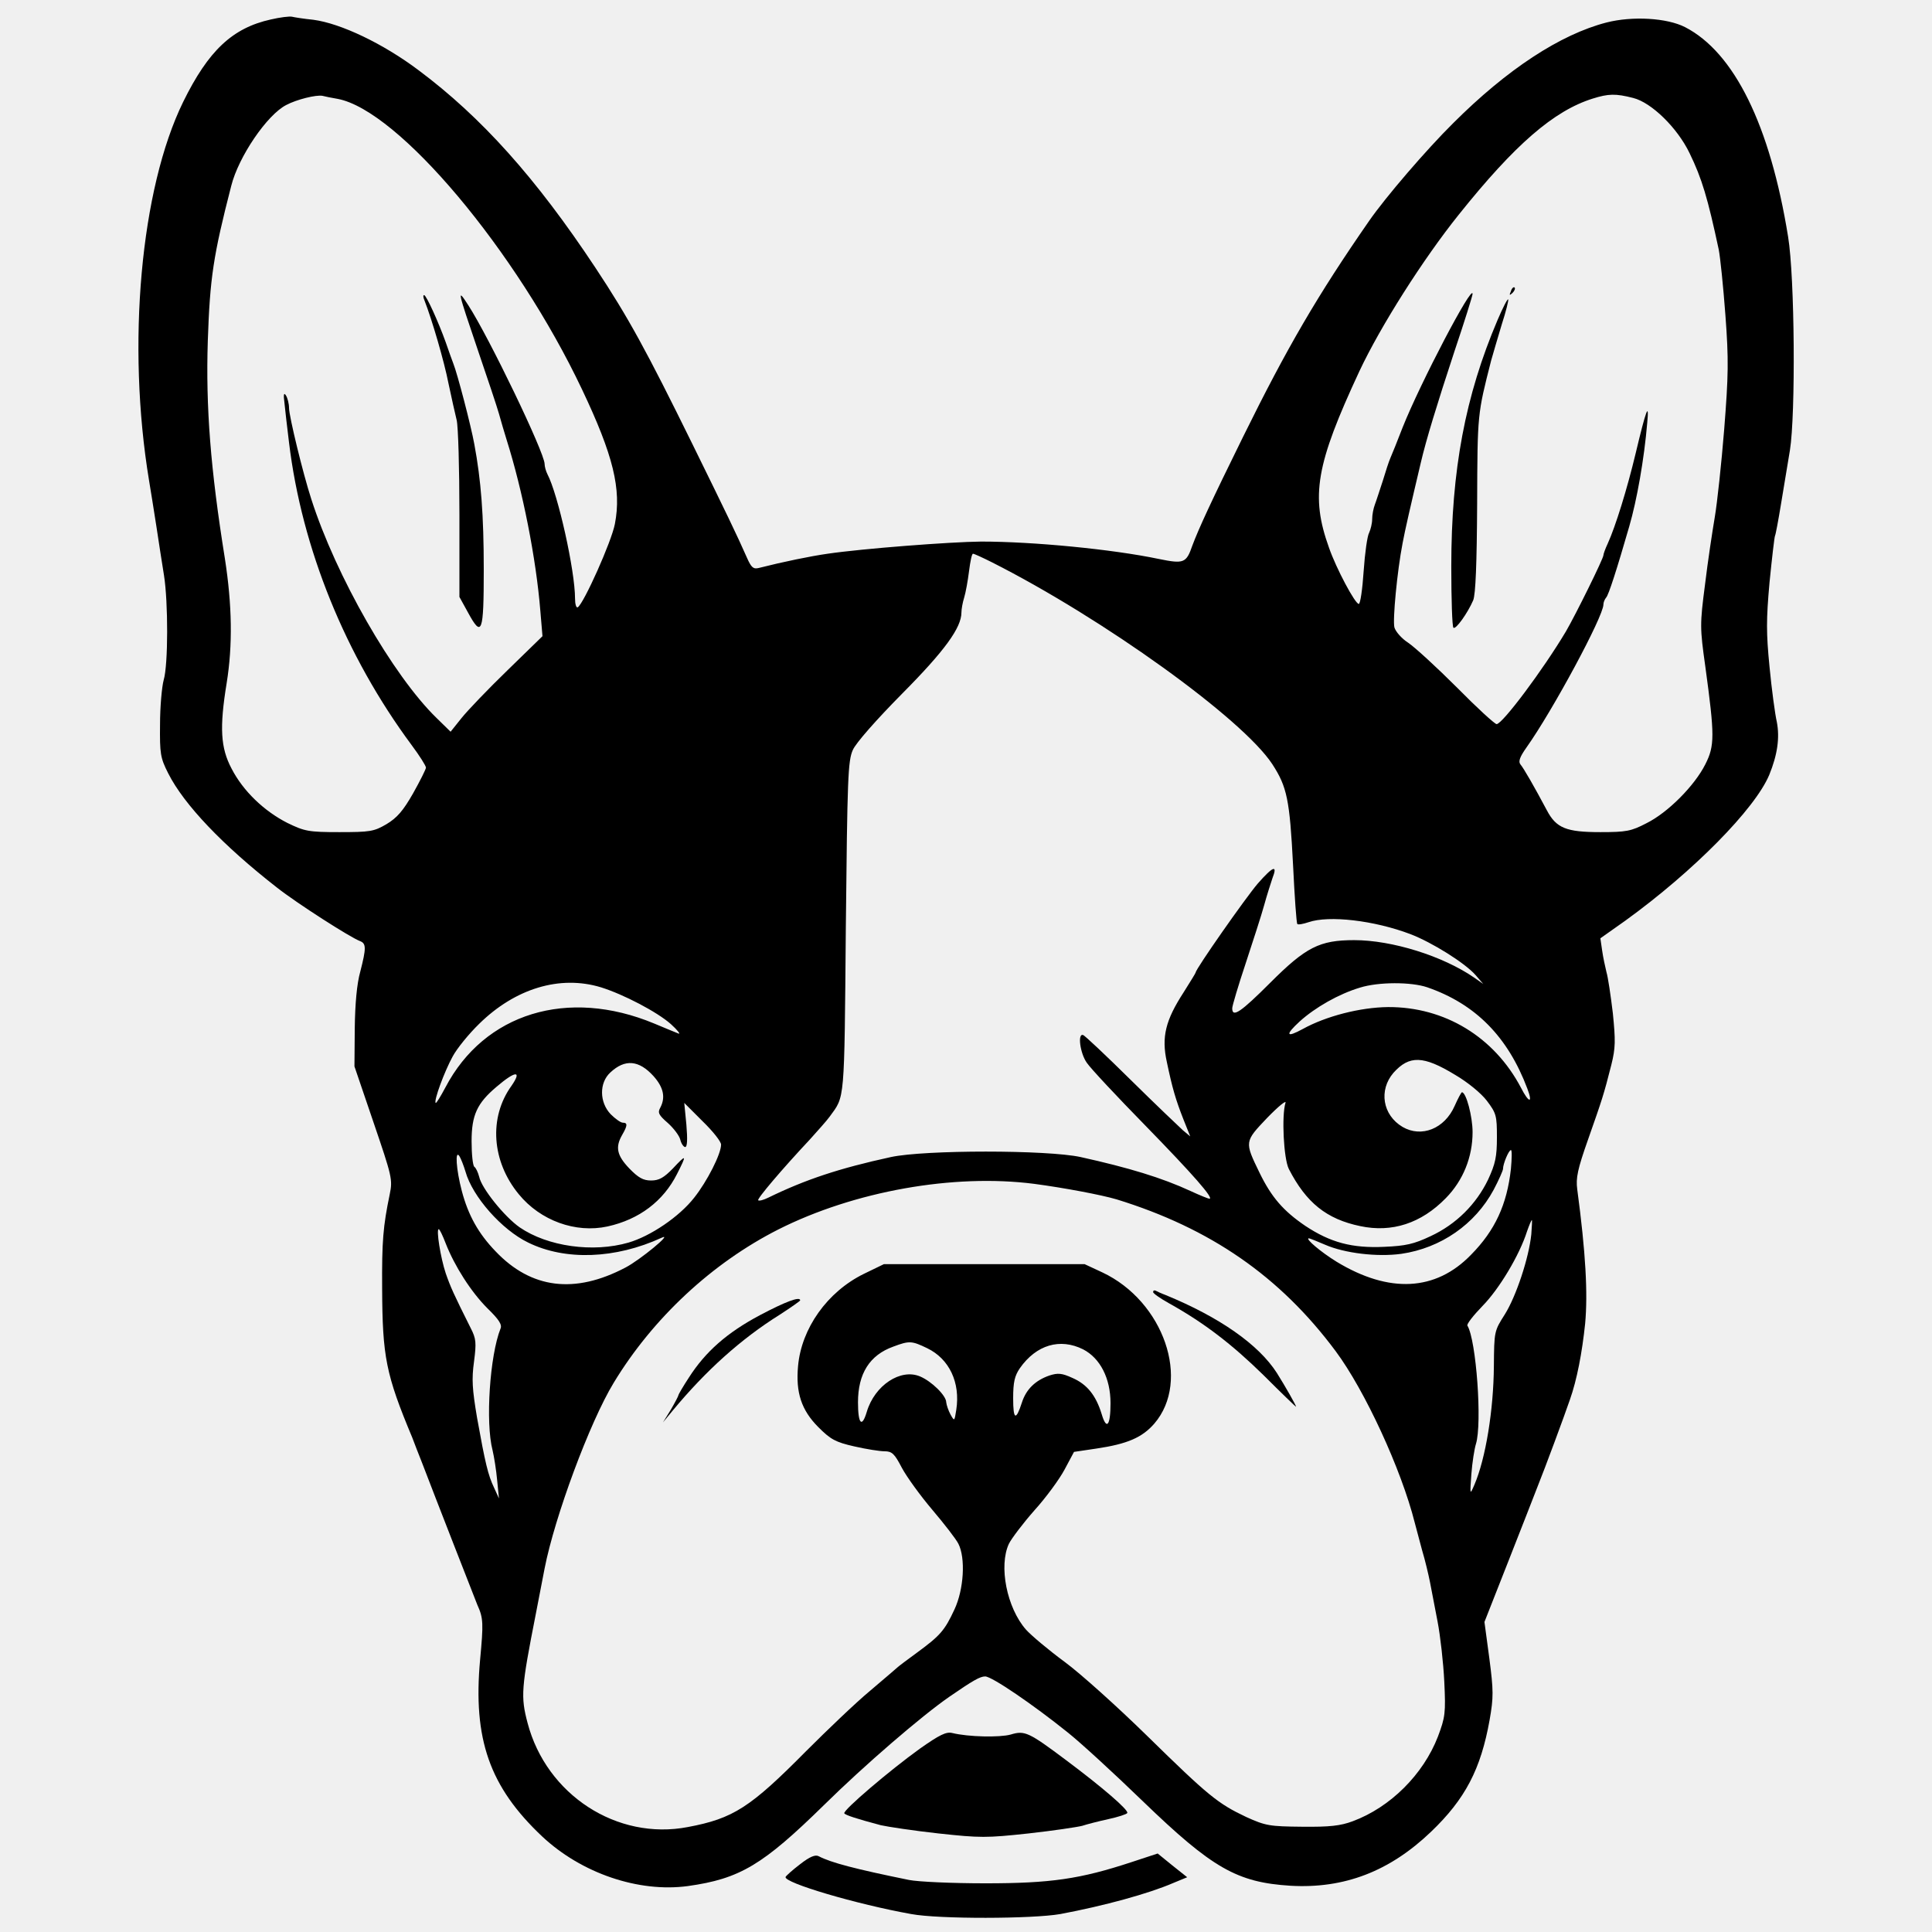
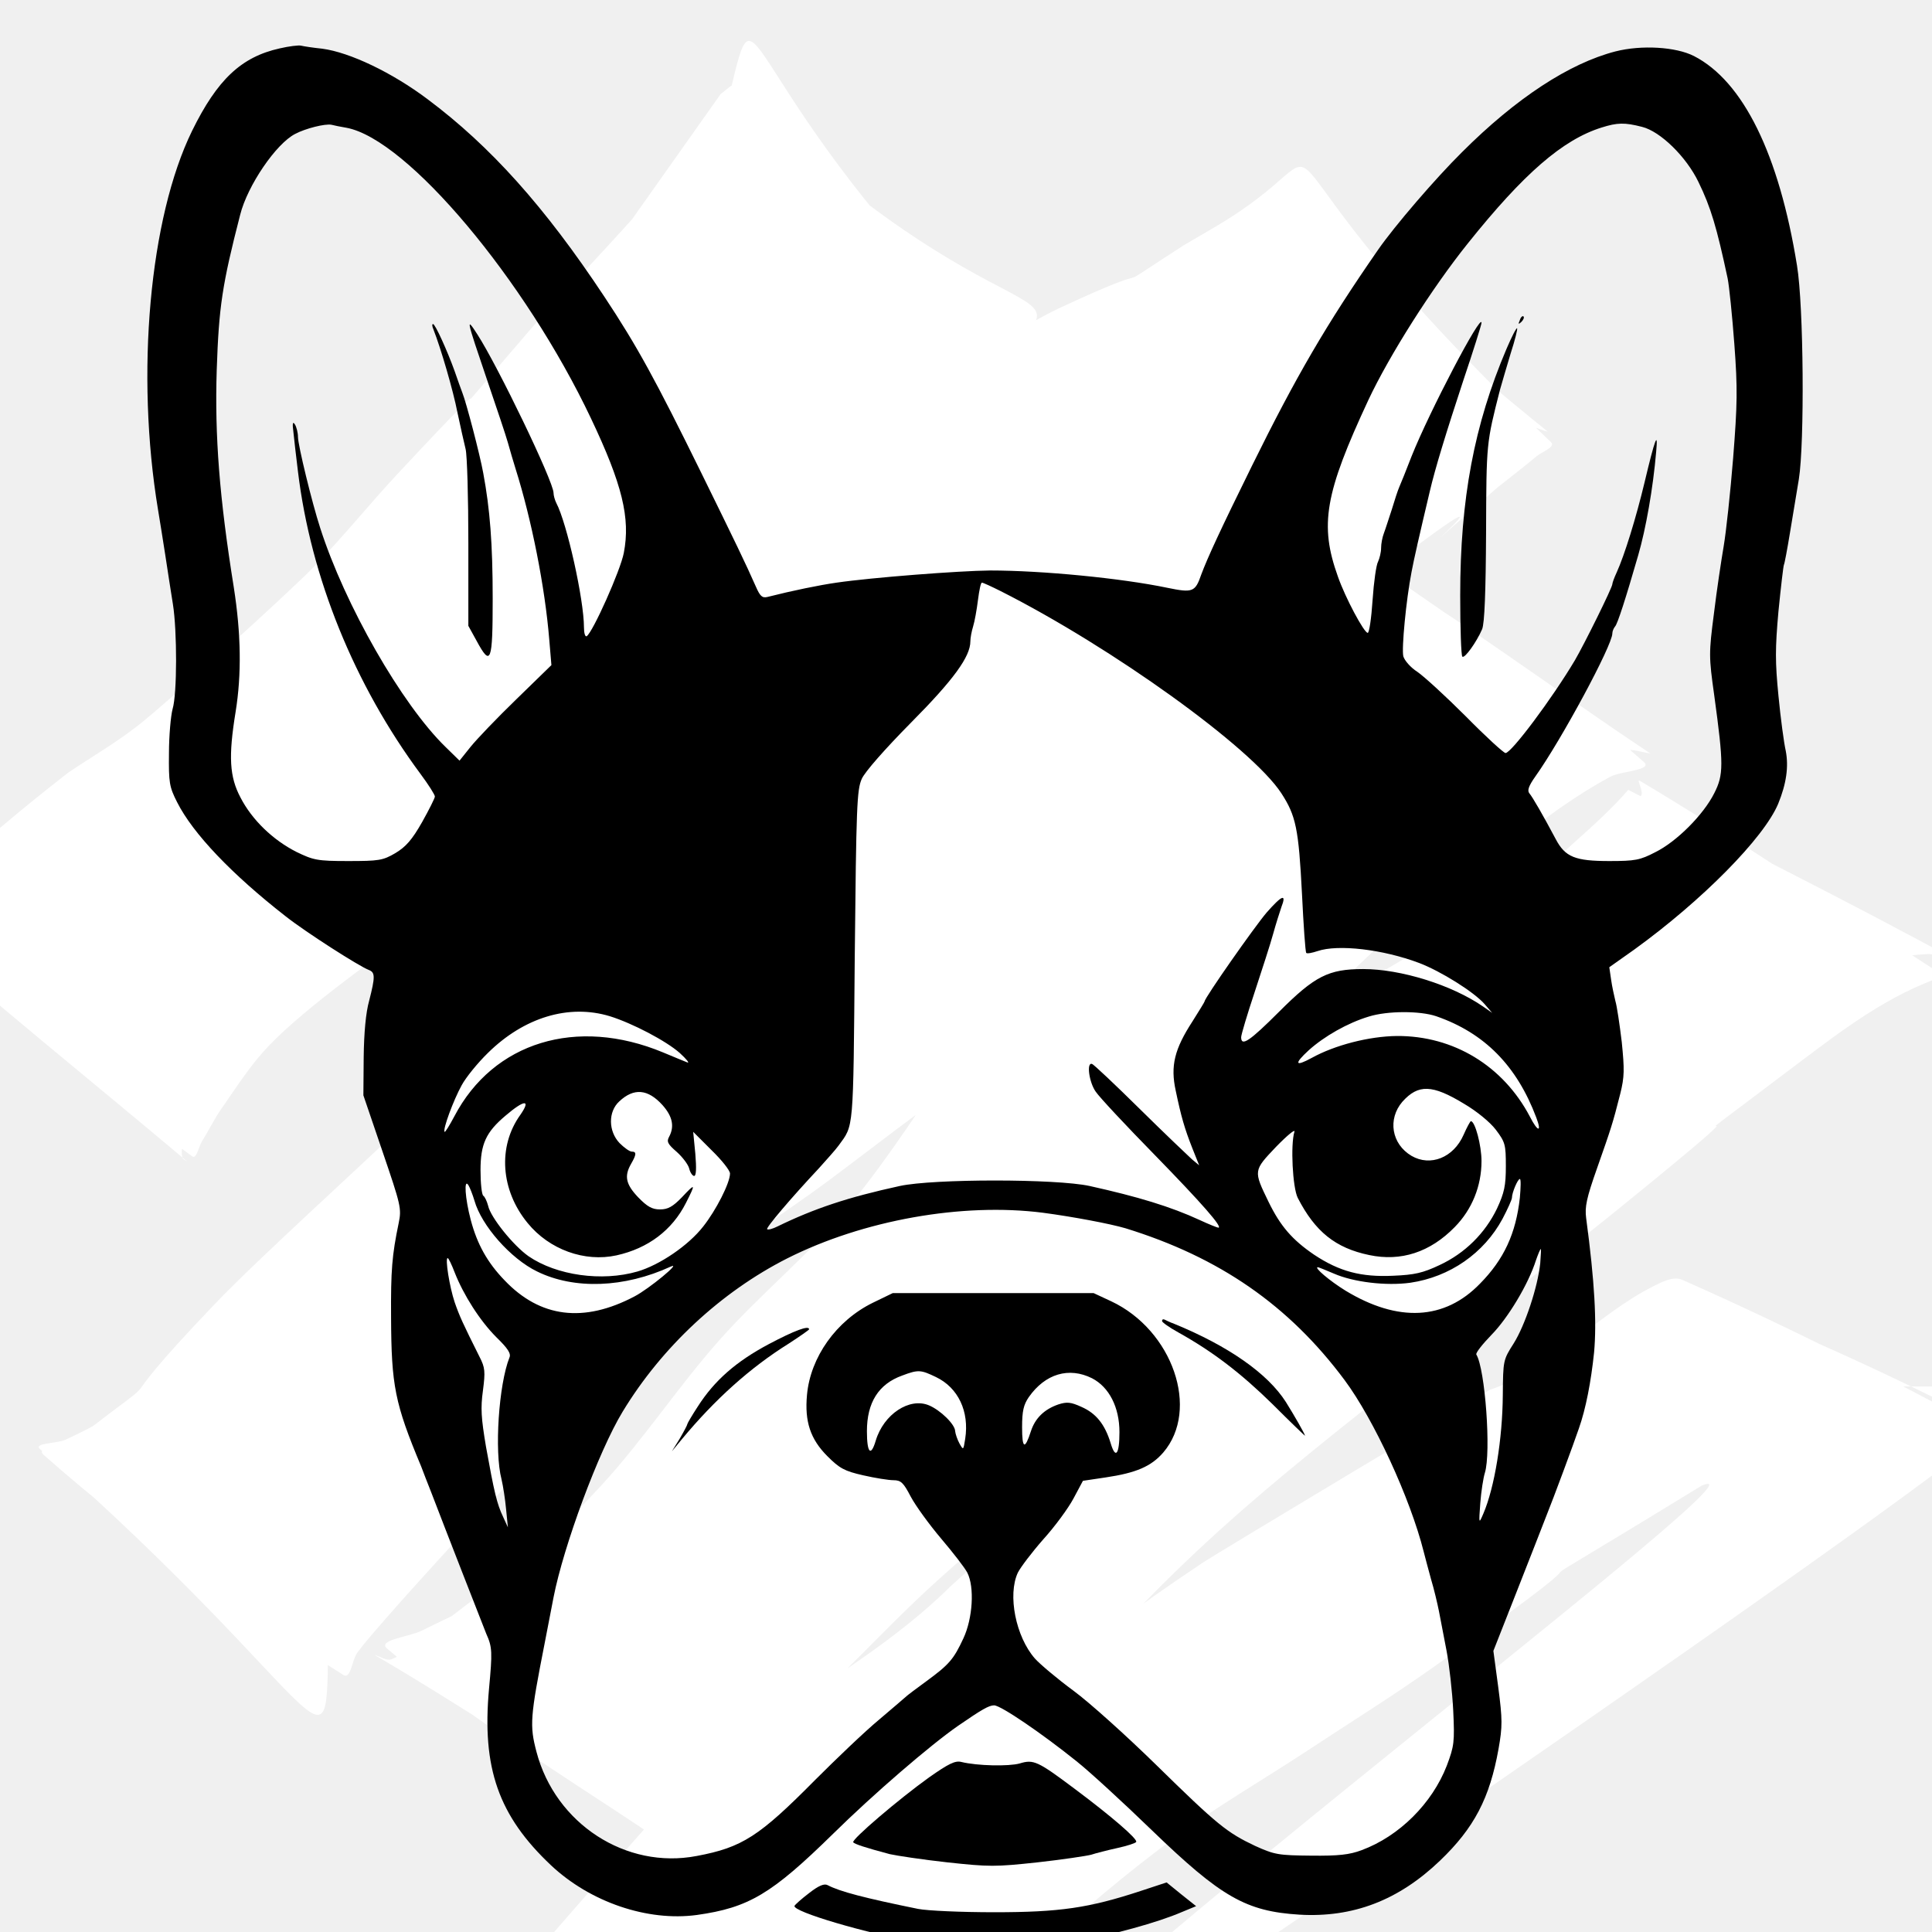
- <svg xmlns="http://www.w3.org/2000/svg" version="1.0" width="635pt" height="635pt" viewBox="0 0 635 635" preserveAspectRatio="xMidYMid meet">
-   <g transform="translate(0,635) scale(0.1,-0.1)" fill="#000000" stroke="none">
-     <path d="M890 6286 c-126 -28 -205 -102 -288 -271 -140 -286 -186 -798 -112 -1245 5 -30 16 -98 24 -150 8 -52 19 -125 25 -161 14 -88 14 -294 -1 -344 -6 -22 -12 -88 -12 -146 -1 -96 1 -110 27 -161 52 -103 180 -237 357 -375 66 -52 241 -164 273 -176 21 -8 21 -23 1 -101 -11 -39 -17 -105 -18 -186 l-1 -125 63 -185 c60 -176 63 -187 53 -235 -22 -106 -26 -155 -25 -310 1 -224 12 -282 99 -490 6 -16 21 -55 33 -85 40 -105 173 -445 181 -465 20 -44 20 -61 9 -180 -24 -261 31 -418 204 -581 129 -121 317 -185 479 -163 171 24 246 69 448 267 133 131 320 292 411 355 77 53 101 67 118 67 22 0 158 -93 270 -183 43 -34 154 -136 248 -227 229 -221 310 -267 486 -278 176 -10 325 47 461 177 113 108 164 206 193 368 13 74 13 96 -1 203 l-16 119 76 193 c42 106 86 220 99 253 23 57 88 232 106 285 23 65 40 154 50 250 9 99 2 232 -26 441 -5 37 1 66 36 165 45 128 51 145 76 244 14 56 14 80 5 170 -7 58 -16 119 -21 135 -4 17 -11 48 -14 70 l-6 41 82 58 c224 162 426 367 473 479 27 66 35 122 25 174 -6 26 -17 108 -24 181 -11 112 -11 155 0 278 8 80 16 149 18 153 2 3 11 51 20 106 9 55 22 134 29 175 19 118 16 569 -6 702 -59 366 -177 606 -339 689 -59 30 -172 37 -258 15 -151 -39 -326 -153 -504 -331 -87 -86 -222 -243 -276 -321 -170 -245 -270 -417 -414 -709 -105 -213 -146 -302 -167 -358 -20 -58 -28 -61 -111 -44 -153 32 -413 57 -583 57 -102 -1 -389 -23 -505 -40 -56 -8 -144 -26 -227 -47 -17 -4 -24 2 -38 34 -34 77 -66 143 -179 373 -151 307 -211 417 -319 580 -196 296 -375 495 -581 649 -117 88 -256 154 -346 166 -30 3 -62 8 -70 10 -8 2 -40 -2 -70 -9z m220 -261 c200 -38 587 -499 803 -955 103 -217 130 -328 108 -442 -11 -58 -102 -261 -122 -274 -5 -3 -9 10 -9 29 0 91 -56 343 -91 409 -5 10 -9 25 -9 33 0 37 -183 417 -251 522 -37 57 -37 54 33 -152 30 -88 61 -180 68 -205 7 -25 18 -63 25 -85 53 -168 97 -390 111 -563 l7 -83 -115 -112 c-64 -62 -131 -132 -151 -157 l-36 -45 -46 45 c-144 140 -331 467 -412 720 -27 83 -73 272 -73 299 0 14 -5 33 -10 41 -7 11 -9 4 -5 -25 2 -22 9 -80 15 -130 42 -347 185 -700 403 -994 26 -35 47 -68 47 -74 0 -5 -19 -43 -42 -84 -33 -58 -53 -81 -88 -102 -41 -24 -54 -26 -155 -26 -102 0 -114 3 -170 30 -77 39 -146 105 -184 179 -36 68 -40 134 -16 281 20 124 18 256 -6 410 -47 293 -63 497 -56 715 7 207 18 280 77 509 24 96 118 234 181 266 34 18 98 34 119 30 8 -2 31 -7 50 -10z m4258 3 c60 -15 145 -98 185 -181 41 -84 60 -149 96 -317 5 -25 15 -122 22 -216 11 -147 10 -197 -4 -375 -9 -112 -23 -242 -31 -289 -8 -47 -23 -146 -32 -221 -17 -131 -17 -142 1 -270 31 -227 31 -260 0 -321 -35 -70 -123 -159 -194 -194 -50 -26 -66 -29 -151 -29 -112 0 -145 13 -176 72 -42 79 -76 138 -87 151 -7 9 -2 24 20 55 86 121 253 431 253 470 0 7 4 17 9 23 8 8 35 92 76 234 25 86 49 221 59 340 7 73 -4 43 -38 -100 -28 -117 -66 -240 -92 -297 -8 -17 -14 -34 -14 -38 0 -11 -91 -195 -123 -250 -75 -126 -209 -305 -228 -305 -6 0 -65 54 -130 120 -66 66 -138 132 -160 147 -22 14 -42 37 -46 51 -6 25 9 184 27 277 8 43 25 117 60 265 17 73 53 191 110 364 33 98 60 184 60 190 0 35 -171 -291 -230 -439 -17 -44 -35 -89 -40 -100 -5 -11 -16 -45 -25 -75 -10 -30 -21 -65 -26 -78 -5 -13 -9 -34 -9 -48 0 -14 -5 -34 -10 -45 -6 -10 -14 -67 -18 -126 -4 -60 -11 -108 -16 -108 -12 0 -74 116 -98 185 -61 170 -43 273 100 580 69 147 209 368 327 515 184 230 312 341 440 381 51 16 75 17 133 2z m-2108 -1526 c366 -185 824 -514 922 -664 48 -74 57 -116 68 -332 5 -103 11 -190 14 -193 3 -3 19 0 37 6 67 23 215 6 334 -39 71 -27 180 -95 215 -135 l25 -29 -30 21 c-103 71 -270 123 -394 123 -114 0 -159 -23 -276 -140 -97 -97 -125 -116 -125 -84 0 8 20 75 44 147 24 73 52 159 61 192 9 33 22 73 27 88 18 46 3 41 -48 -17 -41 -48 -204 -281 -204 -292 0 -2 -18 -31 -40 -66 -59 -91 -73 -146 -55 -228 18 -86 29 -124 55 -190 l22 -55 -24 20 c-12 11 -90 85 -171 165 -81 80 -152 147 -157 148 -19 7 -10 -60 12 -91 12 -18 99 -111 193 -207 157 -161 226 -240 210 -240 -3 0 -31 11 -61 25 -95 44 -204 77 -362 112 -110 24 -513 24 -624 0 -170 -37 -281 -74 -402 -133 -16 -8 -31 -12 -34 -9 -5 4 79 103 170 200 25 28 55 61 65 75 50 69 48 40 53 620 5 495 7 549 23 585 10 23 77 99 162 185 140 141 195 217 195 267 0 11 4 33 9 49 5 16 12 55 16 87 4 31 9 57 13 57 4 0 32 -13 62 -28z m-1285 -1397 c74 -23 185 -81 230 -121 22 -20 33 -34 25 -31 -8 3 -44 18 -80 33 -284 118 -558 34 -686 -210 -16 -30 -30 -53 -32 -51 -7 7 29 104 56 153 14 26 53 74 87 107 118 116 265 161 400 120z m2716 0 c159 -55 265 -163 329 -333 19 -50 5 -48 -21 3 -88 167 -251 266 -437 265 -92 -1 -204 -30 -280 -72 -55 -30 -59 -20 -10 25 51 46 128 90 198 111 61 19 168 19 221 1z m92 -288 c41 -24 85 -60 104 -85 31 -41 33 -49 33 -120 0 -64 -5 -87 -29 -139 -39 -81 -105 -147 -189 -186 -55 -26 -82 -32 -152 -35 -106 -5 -177 14 -260 69 -72 49 -111 94 -150 174 -50 103 -50 102 25 181 37 38 64 60 60 49 -13 -42 -6 -183 11 -217 57 -111 124 -165 235 -188 104 -22 200 9 281 92 57 58 88 135 88 217 0 51 -21 131 -35 131 -2 0 -13 -20 -24 -45 -33 -75 -109 -105 -171 -69 -66 39 -79 121 -30 178 52 58 98 57 203 -7z m-2635 -4 c33 -37 40 -70 22 -104 -9 -16 -5 -24 25 -50 19 -17 38 -42 41 -55 3 -13 11 -24 16 -24 7 0 8 25 4 73 l-7 72 60 -60 c34 -33 61 -67 61 -77 0 -31 -46 -121 -88 -174 -49 -63 -144 -127 -216 -148 -117 -34 -266 -13 -358 50 -50 35 -125 128 -133 166 -4 15 -11 30 -16 33 -5 4 -9 41 -9 84 0 86 18 125 82 179 62 53 85 55 49 3 -75 -104 -65 -248 24 -356 71 -87 187 -129 292 -106 104 23 183 83 228 172 33 65 32 67 -13 19 -30 -31 -46 -40 -72 -40 -26 0 -42 9 -72 40 -41 43 -46 70 -23 110 18 31 18 40 2 40 -7 0 -25 13 -40 28 -37 39 -38 103 -1 137 48 45 94 41 142 -12z m2818 -305 c-13 -117 -52 -202 -131 -282 -116 -120 -269 -128 -442 -23 -52 32 -105 77 -91 77 3 0 27 -10 53 -21 64 -28 171 -41 251 -30 130 19 242 97 303 210 17 32 31 64 31 69 0 17 19 62 26 62 4 0 3 -28 0 -62z m-3436 -9 c23 -82 119 -191 206 -233 122 -60 287 -54 439 16 39 18 -71 -73 -119 -98 -167 -88 -310 -70 -427 53 -57 59 -90 119 -111 198 -19 72 -23 138 -8 115 5 -8 14 -31 20 -51z m1869 -40 c98 -13 220 -36 271 -51 308 -95 537 -253 720 -499 96 -129 216 -389 260 -564 4 -16 15 -57 24 -90 10 -33 21 -80 26 -105 5 -25 16 -83 25 -130 9 -47 19 -135 22 -197 5 -104 3 -117 -21 -181 -48 -124 -156 -232 -280 -278 -40 -15 -76 -19 -166 -18 -107 1 -120 3 -184 32 -93 44 -124 69 -326 267 -96 94 -218 204 -271 243 -53 39 -110 87 -127 106 -63 72 -90 209 -56 282 9 18 47 68 84 110 38 42 82 102 99 134 l31 58 74 11 c101 15 150 36 190 82 121 141 31 402 -171 497 l-58 27 -330 0 -330 0 -66 -32 c-120 -59 -205 -179 -216 -303 -8 -87 11 -145 67 -201 40 -40 56 -49 118 -63 39 -9 84 -16 99 -16 25 0 33 -8 57 -54 16 -30 61 -92 100 -138 39 -46 78 -96 86 -112 24 -47 18 -150 -13 -216 -32 -69 -47 -86 -122 -141 -33 -24 -62 -46 -65 -49 -3 -3 -43 -37 -90 -77 -47 -39 -141 -129 -210 -198 -184 -186 -240 -222 -389 -250 -233 -45 -465 106 -527 342 -23 87 -21 114 27 358 12 61 25 128 29 150 33 169 148 480 227 610 129 213 324 394 541 504 250 126 576 184 841 150z m1634 -166 c-8 -78 -50 -204 -87 -263 -35 -55 -35 -56 -36 -170 -1 -144 -27 -304 -64 -390 -15 -35 -15 -34 -10 35 3 39 10 83 15 99 21 67 1 342 -28 389 -3 5 20 34 50 65 54 55 121 166 146 245 7 20 14 37 16 37 1 0 0 -21 -2 -47z m-3568 -30 c29 -74 83 -159 137 -213 38 -37 49 -54 43 -67 -35 -88 -50 -308 -26 -400 5 -21 12 -65 15 -98 l6 -60 -16 35 c-20 42 -29 80 -56 230 -16 95 -18 127 -10 185 8 62 7 75 -11 110 -56 112 -66 134 -82 180 -17 51 -32 145 -23 145 3 0 13 -21 23 -47z m1582 -344 c73 -35 110 -113 96 -203 -6 -38 -6 -38 -19 -15 -7 13 -13 31 -14 40 0 22 -48 69 -86 85 -64 27 -149 -29 -175 -116 -16 -54 -29 -41 -29 31 0 94 38 155 116 183 53 20 61 19 111 -5z m513 -4 c56 -29 90 -95 90 -177 0 -74 -13 -90 -29 -36 -19 62 -48 98 -96 119 -35 16 -48 17 -76 8 -46 -16 -76 -45 -90 -88 -20 -62 -29 -58 -29 13 0 54 5 74 22 99 54 77 132 100 208 62z" />
-     <path d="M1395 5363 c25 -64 65 -201 79 -273 10 -47 22 -101 27 -121 5 -20 9 -159 9 -309 l0 -272 27 -49 c47 -87 53 -71 53 139 0 180 -9 294 -31 412 -11 61 -56 233 -69 265 -4 11 -16 43 -25 70 -24 67 -64 155 -71 155 -4 0 -3 -8 1 -17z" />
-     <path d="M4966 5393 c-6 -14 -5 -15 5 -6 7 7 10 15 7 18 -3 3 -9 -2 -12 -12z" />
-     <path d="M4922 5298 c-106 -249 -152 -492 -152 -810 0 -107 3 -198 7 -201 7 -8 47 48 65 90 8 19 12 122 13 318 1 297 1 293 46 470 6 22 22 75 35 119 14 43 23 80 21 82 -2 3 -18 -28 -35 -68z" />
-     <path d="M3790 2103 c0 -4 24 -21 53 -37 115 -64 207 -135 310 -236 59 -59 107 -105 107 -104 0 5 -36 68 -63 111 -60 94 -189 184 -367 257 -14 5 -28 12 -32 14 -5 2 -8 0 -8 -5z" />
-     <path d="M2497 2027 c-107 -57 -178 -119 -233 -205 -19 -29 -34 -55 -34 -57 0 -3 -11 -24 -25 -48 l-26 -42 33 40 c108 130 223 234 351 314 37 24 67 45 67 47 0 14 -48 -4 -133 -49z" />
-     <path d="M3024 603 c-99 -71 -255 -204 -249 -213 4 -6 41 -18 120 -39 22 -5 107 -18 189 -27 138 -15 158 -15 297 0 81 9 161 21 176 25 15 5 54 15 86 22 32 7 60 16 62 20 6 9 -81 84 -200 173 -124 93 -137 99 -183 85 -36 -10 -139 -8 -192 5 -20 5 -42 -6 -106 -51z" />
-     <path d="M2630 223 c-25 -19 -46 -38 -48 -42 -7 -19 234 -90 413 -122 91 -17 399 -16 490 0 144 27 290 67 371 102 l46 19 -49 39 -48 39 -85 -28 c-170 -56 -266 -70 -481 -70 -109 0 -221 5 -251 11 -177 36 -257 57 -297 78 -11 6 -29 -1 -61 -26z" />
+ <svg xmlns="http://www.w3.org/2000/svg" version="1.0" width="635pt" height="635pt" viewBox="0 0 635 635" preserveAspectRatio="xMidYMid meet" id="svg8">
+   <defs id="defs8" />
+   <g id="layer1">
+     <path style="fill:#ffffff;stroke-width:0.672" id="path12" d="m 119.506,196.818 c 14.115,-9.596 18.249,-13.321 34.547,-20.258 5.969,-2.541 12.223,-4.29 18.413,-6.168 4.634,-1.406 9.591,-1.734 14.043,-3.679 4.846,-2.118 8.939,-5.777 13.562,-8.384 4.607,-2.598 9.403,-4.814 14.105,-7.221 25.328,-12.843 3.174,-2.075 29.014,-13.329 5.766,-2.511 11.284,-5.665 17.182,-7.816 11.156,-4.068 20.151,-4.936 31.352,-8.016 4.183,-1.15 8.266,-2.668 12.398,-4.001 3.681,-0.909 7.314,-2.056 11.042,-2.727 1.616,-0.291 10.156,-1.159 12.913,-0.557 0.801,0.175 2.697,1.913 2.1,1.329 -90.287,-88.212 -80.07,-128.49 -90.417,-84.797 -6.164,13.254 -29.696,38.856 -64.161,75.601 -42.837,49.736 2.086,-1.432 -45.001,49.037 -9.385,10.059 -18.01,20.887 -27.642,30.688 -8.743,8.897 -47.09,43.698 -57.553,51.898 -7.31,5.729 -15.346,10.373 -23.019,15.56 -15.049,11.689 -29.666,23.999 -43.652,37.049 -3.362,3.138 -8.46,10.074 -13.905,10.533 32.766,26.157 64.449,53.863 98.299,78.472 1.507,1.096 2.161,-3.103 3.157,-4.715 2.248,-3.638 4.127,-7.529 6.569,-11.027 4.909,-7.033 9.563,-14.366 15.453,-20.524 12.456,-13.025 36.859,-30.071 50.787,-40.385 33.551,-22.961 27.175,-20.421 63.066,-37.895 9.679,-4.713 19.779,-8.454 29.414,-13.265 31.823,-15.891 29.531,-18.127 62.842,-33.287 10.145,-4.617 20.717,-8.136 31.076,-12.205 9.032,-3.919 18.064,-7.838 27.096,-11.757 9.031,-4.42 17.908,-9.202 27.094,-13.26 9.148,-4.041 18.432,-7.776 27.867,-11.021 8.023,-2.76 16.446,-4.144 24.447,-6.972 28.967,-12.38 14.824,-7.144 42.316,-16.036 8.851,-3.129 18.05,-7.425 27.678,-7.526 2.319,-0.025 4.502,1.165 6.752,1.747 -31.445,-25.482 -61.746,-52.578 -94.334,-76.445 -1.674,-1.226 -0.903,4.175 -1.614,6.175 -1.79,5.036 -3.918,9.935 -5.877,14.902 -8.952,14.056 -25.788,41.084 -34.774,51.564 -8.969,10.459 -20.125,18.649 -29.647,28.562 -45.029,46.881 -29.148,36.333 -79.501,86.154 -15.556,15.391 -32.163,29.582 -48.245,44.373 -65.624,51.206 -22.304,14.568 -81.652,72.055 -13.723,13.292 -48.159,44.347 -62.471,59.33 -40.94,42.859 -8.716,16.071 -45.555,44.313 -3.588,1.751 -13.786,2.582 -10.764,5.254 30.662,27.109 64.201,50.716 98.597,72.403 2.396,1.511 2.816,-5.072 4.542,-7.372 2.985,-3.977 6.3,-7.675 9.556,-11.413 9.375,-10.764 25.285,-28.014 34.292,-37.868 8.664,-9.592 62.484,-69.296 65.472,-72.004 13.819,-12.528 29.81,-22.182 44.738,-33.238 14.885,-11.024 29.391,-22.634 44.702,-33.003 25.572,-17.318 59.672,-35.969 86.562,-51.208 7.199,-3.194 55.881,-24.669 65.837,-29.509 8.849,-4.302 17.327,-9.405 26.189,-13.676 9.969,-4.804 27.534,-12.92 39.505,-14.67 2.707,-0.396 5.425,0.706 8.138,1.058 -34.301,-22.74 -67.203,-47.96 -102.904,-68.219 -2.452,-1.391 -3.326,4.68 -5.088,6.938 -3.305,4.237 -6.856,8.263 -10.11,12.543 -41.768,54.936 19.99,-24.675 -38.38,56.783 -9.787,13.658 -20.683,26.41 -31.024,39.614 -30.355,29.442 -49.179,68.484 -75.769,101.02 -13.022,15.934 -29.143,28.843 -42.774,44.212 -13.472,15.189 -24.749,32.42 -38.459,47.375 -19.313,21.066 -34.139,31.426 -55.332,47.773 -4.578,3.204 -8.63,7.439 -13.734,9.613 -1.806,0.77 -3.809,-0.885 -5.713,-1.328 35.598,20.681 69.363,45.252 106.795,62.042 3.871,1.736 4.462,-7.467 6.918,-11.039 19.972,-29.051 12.553,-19.233 39.678,-44.609 9.467,-9.327 18.661,-18.965 28.402,-27.98 15.684,-14.516 54.606,-47.391 70.6,-60.449 29.06,-23.727 48.483,-39.239 79.803,-59.692 13.16,-8.594 26.883,-16.213 40.324,-24.32 21.666,-12.729 55.727,-33.285 78.383,-44.468 11.475,-5.664 23.062,-11.248 35.153,-15.284 7.872,-2.628 16.147,-4.161 24.402,-4.597 3.629,-0.191 13.795,4.516 10.578,2.752 -35.945,-19.708 -72.676,-37.816 -109.015,-56.724 -10.741,12.39 -24.226,21.787 -35.049,34.097 -6.636,7.549 -12.514,15.787 -18.737,23.71 -35.217,44.841 -19.786,24.758 -59.866,80.414 -42.026,53.002 -58.297,77.992 -108.974,123.449 -26.17,25.934 -60.274,41.257 -87.567,65.664 -5.393,4.823 -39.25,43.963 -45.908,51.603 -4.434,3.029 -9.068,5.761 -13.303,9.087 -2.089,1.641 -4.065,3.527 -5.583,5.748 -0.933,1.366 -2.998,3.947 -1.587,4.75 36.584,20.825 72.725,43.39 111.952,58.071 4.989,1.867 7.378,-7.948 10.881,-12.099 7.829,-9.279 15.404,-18.787 23.107,-28.18 28.38,-26.805 49.048,-47.721 80.715,-71.326 14.32,-10.675 29.807,-19.534 44.686,-29.341 13.546,-8.929 27.318,-17.501 40.589,-26.87 82.459,-58.208 0.859,-6.277 88.798,-60.102 32.248,-13.22 -266.339,209.669 -233.541,208.729 6.47,-0.186 334.35,-225.031 328.573,-228.077 -32.458,-17.114 -66.061,-31.845 -99.859,-45.852 -1.263,-0.523 -1.804,2.194 -2.29,3.518 -3.522,9.59 -6.461,19.402 -9.691,29.103 h 120.564 v 0 c -0.744,8.282 -1.831,16.538 -2.232,24.845 -0.086,1.777 2.786,-4.331 1.28,-5.167 -35.641,-19.779 -71.999,-38.27 -109.167,-54.706 -3.031,-1.34 -6.691,0.67 -9.657,2.161 -18.815,9.46 -33.284,27.151 -53.553,33.939 -5.461,3.273 -89.541,53.577 -94.583,56.95 -51.293,34.313 -24.084,21.786 -75.651,59.465 -25.356,18.527 -68.67,44.641 -95.828,61.427 -13.073,6.107 -25.92,12.768 -39.218,18.32 -6.304,2.632 -24.856,1.853 -19.487,6.191 30.174,24.381 66.493,39.103 99.74,58.655 -0.539,-1.389 -1.38,-2.689 -1.618,-4.166 -0.426,-2.644 -0.469,-5.356 -0.346,-8.034 0.243,-5.317 0.959,-10.599 1.439,-15.899 32.957,-58.783 -7.155,10.729 35.196,-55.171 22.119,-34.418 26.767,-51.773 55.928,-85.16 42.206,-48.323 76.577,-72.455 125.885,-112.235 16.757,-13.129 33.721,-25.975 50.27,-39.387 65.7,-53.248 1.655,-4.603 58.83,-47.699 15.537,-11.711 30.217,-22.996 48.686,-29.25 -33.337,-21.382 -66.036,-43.887 -100.011,-64.145 -1.333,-0.795 1.3,3.447 0.452,4.782 -3.092,4.866 -7.06,9.23 -11.561,12.698 -9.424,7.263 -19.827,13.036 -29.91,19.262 -25.48,15.733 -51.67,30.192 -77.028,46.147 -29.812,20.346 -48.716,32.947 -78.271,54.403 -50.44,36.618 -98.737,76.536 -151.334,109.856 -35.102,26.132 -14.93,13.609 -52.948,32.291 -3.764,1.85 -14.428,2.985 -11.207,5.734 31.181,26.612 66.877,46.878 100.316,70.316 -1.409,-1.291 -4.083,-1.921 -4.228,-3.872 -0.334,-4.515 1.974,-8.819 2.961,-13.229 9.408,-24.954 13.988,-40.321 30.078,-64.059 11.252,-16.6 25.387,-30.868 37.463,-46.825 12.23,-16.159 22.062,-34.34 35.43,-49.486 28.178,-31.927 64.232,-55.626 90.227,-89.949 12.118,-12.005 23.58,-24.774 36.353,-36.015 3.532,-3.108 47.728,-36.759 57.846,-43.724 5.024,-3.458 10.188,-6.716 15.527,-9.615 3.579,-1.943 14.239,-2.152 11.164,-4.876 -30.449,-26.977 -65.305,-48.014 -97.957,-72.02 -0.233,1.681 0.301,3.703 -0.7,5.042 -6.068,8.115 -23.483,19.512 -30.117,23.671 -8.392,5.261 -17.372,9.459 -25.731,14.777 -13.551,8.623 -40.97,29.52 -52.871,38.404 -54.062,34.031 -27.852,16.408 -81.138,54.614 -15.025,10.773 -30.441,20.977 -45.062,32.339 -14.21,11.043 -26.756,24.372 -41.37,34.826 -27.934,19.981 -59.66,33.769 -86.576,55.486 -19.672,13.661 -24.331,17.653 -43.754,28.665 -4.429,2.511 -8.954,4.853 -13.573,6.958 -2.697,1.229 -10.589,1.049 -8.339,3.029 97.491,85.83 94.136,112.821 94.749,61.222 16.951,-37.109 2.093,-9.657 33.454,-49.904 23.257,-29.847 24.447,-37.185 51.023,-66.822 11.919,-13.292 25.098,-25.29 37.647,-37.936 11.858,-13.412 23.715,-26.824 35.573,-40.236 16.083,-14.554 31.629,-29.781 48.25,-43.661 70.399,-58.792 30.872,-20.425 95.156,-72.25 10.814,-8.718 20.248,-19.222 31.2,-27.75 84.692,-65.946 -1.24,7.737 52.039,-38.731 4.264,-3.403 8.616,-6.688 12.791,-10.209 1.693,-1.428 6.408,-3.096 4.798,-4.625 C 398.526,39.699 449.26,43.469 403.142,72.292 c -4.623,2.889 -9.377,5.542 -14.066,8.313 -29.884,19.282 -1.521,2.341 -40.694,20.573 -6.954,3.237 -13.451,7.476 -20.387,10.755 -27.192,12.857 -56.087,21.962 -81.604,38.538 -9.049,5.079 -17.86,10.649 -27.146,15.238 -6.99,3.455 -59.518,25.944 -67.581,30.031 -3.847,1.95 -54.837,32.128 -56.394,33.022 -11.12,6.381 -22.364,12.521 -33.547,18.782 -9.79,6.001 -19.591,11.981 -29.369,18.003 -8.906,5.486 -17.585,11.387 -26.682,16.521 -7.943,4.483 -16.262,8.199 -24.391,12.302 -3.862,1.95 -7.659,4.046 -11.583,5.857 -1.139,0.525 -4.521,0.295 -3.572,1.137 31.169,27.673 63.676,53.662 95.514,80.493 -0.578,-0.502 -1.584,-0.736 -1.735,-1.505 -0.963,-4.891 2.549,-10.281 4.586,-13.903 8.711,-15.487 20.539,-28.541 32.236,-41.58 5.402,-7.096 10.305,-14.638 16.205,-21.287 8.052,-9.073 16.979,-17.255 25.564,-25.778 43.451,-43.141 12.834,-13.461 60.04,-54.032 54.993,-47.263 -3.346,0.208 50.515,-42.911 6.338,-5.581 12.699,-11.134 19.015,-16.743 5.639,-5.007 10.964,-10.417 16.85,-15.104 5.378,-4.283 11.244,-7.854 16.88,-11.758 8.752,-6.063 17.436,-12.254 26.379,-18.007 32.053,-31.483 3.323,-1.955 -87.734,-91.093 -0.119,-0.116 -2.995,2.379 -3.595,2.773 z" />
+   </g>
+   <g transform="matrix(0.1,0,0,-0.1,2.934732,644.5049)" fill="#000000" stroke="none" id="g8">
+     <path d="M 890,6286 C 764,6258 685,6184 602,6015 462,5729 416,5217 490,4770 c 5,-30 16,-98 24,-150 8,-52 19,-125 25,-161 14,-88 14,-294 -1,-344 -6,-22 -12,-88 -12,-146 -1,-96 1,-110 27,-161 52,-103 180,-237 357,-375 66,-52 241,-164 273,-176 21,-8 21,-23 1,-101 -11,-39 -17,-105 -18,-186 l -1,-125 63,-185 c 60,-176 63,-187 53,-235 -22,-106 -26,-155 -25,-310 1,-224 12,-282 99,-490 6,-16 21,-55 33,-85 40,-105 173,-445 181,-465 20,-44 20,-61 9,-180 -24,-261 31,-418 204,-581 129,-121 317,-185 479,-163 171,24 246,69 448,267 133,131 320,292 411,355 77,53 101,67 118,67 22,0 158,-93 270,-183 43,-34 154,-136 248,-227 229,-221 310,-267 486,-278 176,-10 325,47 461,177 113,108 164,206 193,368 13,74 13,96 -1,203 l -16,119 76,193 c 42,106 86,220 99,253 23,57 88,232 106,285 23,65 40,154 50,250 9,99 2,232 -26,441 -5,37 1,66 36,165 45,128 51,145 76,244 14,56 14,80 5,170 -7,58 -16,119 -21,135 -4,17 -11,48 -14,70 l -6,41 82,58 c 224,162 426,367 473,479 27,66 35,122 25,174 -6,26 -17,108 -24,181 -11,112 -11,155 0,278 8,80 16,149 18,153 2,3 11,51 20,106 9,55 22,134 29,175 19,118 16,569 -6,702 -59,366 -177,606 -339,689 -59,30 -172,37 -258,15 -151,-39 -326,-153 -504,-331 -87,-86 -222,-243 -276,-321 -170,-245 -270,-417 -414,-709 -105,-213 -146,-302 -167,-358 -20,-58 -28,-61 -111,-44 -153,32 -413,57 -583,57 -102,-1 -389,-23 -505,-40 -56,-8 -144,-26 -227,-47 -17,-4 -24,2 -38,34 -34,77 -66,143 -179,373 -151,307 -211,417 -319,580 -196,296 -375,495 -581,649 -117,88 -256,154 -346,166 -30,3 -62,8 -70,10 -8,2 -40,-2 -70,-9 z m 220,-261 c 200,-38 587,-499 803,-955 103,-217 130,-328 108,-442 -11,-58 -102,-261 -122,-274 -5,-3 -9,10 -9,29 0,91 -56,343 -91,409 -5,10 -9,25 -9,33 0,37 -183,417 -251,522 -37,57 -37,54 33,-152 30,-88 61,-180 68,-205 7,-25 18,-63 25,-85 53,-168 97,-390 111,-563 l 7,-83 -115,-112 c -64,-62 -131,-132 -151,-157 l -36,-45 -46,45 c -144,140 -331,467 -412,720 -27,83 -73,272 -73,299 0,14 -5,33 -10,41 -7,11 -9,4 -5,-25 2,-22 9,-80 15,-130 42,-347 185,-700 403,-994 26,-35 47,-68 47,-74 0,-5 -19,-43 -42,-84 -33,-58 -53,-81 -88,-102 -41,-24 -54,-26 -155,-26 -102,0 -114,3 -170,30 -77,39 -146,105 -184,179 -36,68 -40,134 -16,281 20,124 18,256 -6,410 -47,293 -63,497 -56,715 7,207 18,280 77,509 24,96 118,234 181,266 34,18 98,34 119,30 8,-2 31,-7 50,-10 z m 4258,3 c 60,-15 145,-98 185,-181 41,-84 60,-149 96,-317 5,-25 15,-122 22,-216 11,-147 10,-197 -4,-375 -9,-112 -23,-242 -31,-289 -8,-47 -23,-146 -32,-221 -17,-131 -17,-142 1,-270 31,-227 31,-260 0,-321 -35,-70 -123,-159 -194,-194 -50,-26 -66,-29 -151,-29 -112,0 -145,13 -176,72 -42,79 -76,138 -87,151 -7,9 -2,24 20,55 86,121 253,431 253,470 0,7 4,17 9,23 8,8 35,92 76,234 25,86 49,221 59,340 7,73 -4,43 -38,-100 -28,-117 -66,-240 -92,-297 -8,-17 -14,-34 -14,-38 0,-11 -91,-195 -123,-250 -75,-126 -209,-305 -228,-305 -6,0 -65,54 -130,120 -66,66 -138,132 -160,147 -22,14 -42,37 -46,51 -6,25 9,184 27,277 8,43 25,117 60,265 17,73 53,191 110,364 33,98 60,184 60,190 0,35 -171,-291 -230,-439 -17,-44 -35,-89 -40,-100 -5,-11 -16,-45 -25,-75 -10,-30 -21,-65 -26,-78 -5,-13 -9,-34 -9,-48 0,-14 -5,-34 -10,-45 -6,-10 -14,-67 -18,-126 -4,-60 -11,-108 -16,-108 -12,0 -74,116 -98,185 -61,170 -43,273 100,580 69,147 209,368 327,515 184,230 312,341 440,381 51,16 75,17 133,2 z M 3260,4502 c 366,-185 824,-514 922,-664 48,-74 57,-116 68,-332 5,-103 11,-190 14,-193 3,-3 19,0 37,6 67,23 215,6 334,-39 71,-27 180,-95 215,-135 l 25,-29 -30,21 c -103,71 -270,123 -394,123 -114,0 -159,-23 -276,-140 -97,-97 -125,-116 -125,-84 0,8 20,75 44,147 24,73 52,159 61,192 9,33 22,73 27,88 18,46 3,41 -48,-17 -41,-48 -204,-281 -204,-292 0,-2 -18,-31 -40,-66 -59,-91 -73,-146 -55,-228 18,-86 29,-124 55,-190 l 22,-55 -24,20 c -12,11 -90,85 -171,165 -81,80 -152,147 -157,148 -19,7 -10,-60 12,-91 12,-18 99,-111 193,-207 157,-161 226,-240 210,-240 -3,0 -31,11 -61,25 -95,44 -204,77 -362,112 -110,24 -513,24 -624,0 -170,-37 -281,-74 -402,-133 -16,-8 -31,-12 -34,-9 -5,4 79,103 170,200 25,28 55,61 65,75 50,69 48,40 53,620 5,495 7,549 23,585 10,23 77,99 162,185 140,141 195,217 195,267 0,11 4,33 9,49 5,16 12,55 16,87 4,31 9,57 13,57 4,0 32,-13 62,-28 z M 1975,3105 c 74,-23 185,-81 230,-121 22,-20 33,-34 25,-31 -8,3 -44,18 -80,33 -284,118 -558,34 -686,-210 -16,-30 -30,-53 -32,-51 -7,7 29,104 56,153 14,26 53,74 87,107 118,116 265,161 400,120 z m 2716,0 c 159,-55 265,-163 329,-333 19,-50 5,-48 -21,3 -88,167 -251,266 -437,265 -92,-1 -204,-30 -280,-72 -55,-30 -59,-20 -10,25 51,46 128,90 198,111 61,19 168,19 221,1 z m 92,-288 c 41,-24 85,-60 104,-85 31,-41 33,-49 33,-120 0,-64 -5,-87 -29,-139 -39,-81 -105,-147 -189,-186 -55,-26 -82,-32 -152,-35 -106,-5 -177,14 -260,69 -72,49 -111,94 -150,174 -50,103 -50,102 25,181 37,38 64,60 60,49 -13,-42 -6,-183 11,-217 57,-111 124,-165 235,-188 104,-22 200,9 281,92 57,58 88,135 88,217 0,51 -21,131 -35,131 -2,0 -13,-20 -24,-45 -33,-75 -109,-105 -171,-69 -66,39 -79,121 -30,178 52,58 98,57 203,-7 z m -2635,-4 c 33,-37 40,-70 22,-104 -9,-16 -5,-24 25,-50 19,-17 38,-42 41,-55 3,-13 11,-24 16,-24 7,0 8,25 4,73 l -7,72 60,-60 c 34,-33 61,-67 61,-77 0,-31 -46,-121 -88,-174 -49,-63 -144,-127 -216,-148 -117,-34 -266,-13 -358,50 -50,35 -125,128 -133,166 -4,15 -11,30 -16,33 -5,4 -9,41 -9,84 0,86 18,125 82,179 62,53 85,55 49,3 -75,-104 -65,-248 24,-356 71,-87 187,-129 292,-106 104,23 183,83 228,172 33,65 32,67 -13,19 -30,-31 -46,-40 -72,-40 -26,0 -42,9 -72,40 -41,43 -46,70 -23,110 18,31 18,40 2,40 -7,0 -25,13 -40,28 -37,39 -38,103 -1,137 48,45 94,41 142,-12 z m 2818,-305 c -13,-117 -52,-202 -131,-282 -116,-120 -269,-128 -442,-23 -52,32 -105,77 -91,77 3,0 27,-10 53,-21 64,-28 171,-41 251,-30 130,19 242,97 303,210 17,32 31,64 31,69 0,17 19,62 26,62 4,0 3,-28 0,-62 z m -3436,-9 c 23,-82 119,-191 206,-233 122,-60 287,-54 439,16 39,18 -71,-73 -119,-98 -167,-88 -310,-70 -427,53 -57,59 -90,119 -111,198 -19,72 -23,138 -8,115 5,-8 14,-31 20,-51 z m 1869,-40 c 98,-13 220,-36 271,-51 308,-95 537,-253 720,-499 96,-129 216,-389 260,-564 4,-16 15,-57 24,-90 10,-33 21,-80 26,-105 5,-25 16,-83 25,-130 9,-47 19,-135 22,-197 5,-104 3,-117 -21,-181 -48,-124 -156,-232 -280,-278 -40,-15 -76,-19 -166,-18 -107,1 -120,3 -184,32 -93,44 -124,69 -326,267 -96,94 -218,204 -271,243 -53,39 -110,87 -127,106 -63,72 -90,209 -56,282 9,18 47,68 84,110 38,42 82,102 99,134 l 31,58 74,11 c 101,15 150,36 190,82 121,141 31,402 -171,497 l -58,27 h -330 -330 l -66,-32 c -120,-59 -205,-179 -216,-303 -8,-87 11,-145 67,-201 40,-40 56,-49 118,-63 39,-9 84,-16 99,-16 25,0 33,-8 57,-54 16,-30 61,-92 100,-138 39,-46 78,-96 86,-112 24,-47 18,-150 -13,-216 -32,-69 -47,-86 -122,-141 -33,-24 -62,-46 -65,-49 -3,-3 -43,-37 -90,-77 -47,-39 -141,-129 -210,-198 -184,-186 -240,-222 -389,-250 -233,-45 -465,106 -527,342 -23,87 -21,114 27,358 12,61 25,128 29,150 33,169 148,480 227,610 129,213 324,394 541,504 250,126 576,184 841,150 z m 1634,-166 c -8,-78 -50,-204 -87,-263 -35,-55 -35,-56 -36,-170 -1,-144 -27,-304 -64,-390 -15,-35 -15,-34 -10,35 3,39 10,83 15,99 21,67 1,342 -28,389 -3,5 20,34 50,65 54,55 121,166 146,245 7,20 14,37 16,37 1,0 0,-21 -2,-47 z m -3568,-30 c 29,-74 83,-159 137,-213 38,-37 49,-54 43,-67 -35,-88 -50,-308 -26,-400 5,-21 12,-65 15,-98 l 6,-60 -16,35 c -20,42 -29,80 -56,230 -16,95 -18,127 -10,185 8,62 7,75 -11,110 -56,112 -66,134 -82,180 -17,51 -32,145 -23,145 3,0 13,-21 23,-47 z m 1582,-344 c 73,-35 110,-113 96,-203 -6,-38 -6,-38 -19,-15 -7,13 -13,31 -14,40 0,22 -48,69 -86,85 -64,27 -149,-29 -175,-116 -16,-54 -29,-41 -29,31 0,94 38,155 116,183 53,20 61,19 111,-5 z m 513,-4 c 56,-29 90,-95 90,-177 0,-74 -13,-90 -29,-36 -19,62 -48,98 -96,119 -35,16 -48,17 -76,8 -46,-16 -76,-45 -90,-88 -20,-62 -29,-58 -29,13 0,54 5,74 22,99 54,77 132,100 208,62 z" id="path1" />
+     <path d="m 1395,5363 c 25,-64 65,-201 79,-273 10,-47 22,-101 27,-121 5,-20 9,-159 9,-309 v -272 l 27,-49 c 47,-87 53,-71 53,139 0,180 -9,294 -31,412 -11,61 -56,233 -69,265 -4,11 -16,43 -25,70 -24,67 -64,155 -71,155 -4,0 -3,-8 1,-17 z" id="path2" />
+     <path d="m 4966,5393 c -6,-14 -5,-15 5,-6 7,7 10,15 7,18 -3,3 -9,-2 -12,-12 z" id="path3" />
+     <path d="m 4922,5298 c -106,-249 -152,-492 -152,-810 0,-107 3,-198 7,-201 7,-8 47,48 65,90 8,19 12,122 13,318 1,297 1,293 46,470 6,22 22,75 35,119 14,43 23,80 21,82 -2,3 -18,-28 -35,-68 z" id="path4" />
+     <path d="m 3790,2103 c 0,-4 24,-21 53,-37 115,-64 207,-135 310,-236 59,-59 107,-105 107,-104 0,5 -36,68 -63,111 -60,94 -189,184 -367,257 -14,5 -28,12 -32,14 -5,2 -8,0 -8,-5 z" id="path5" />
+     <path d="m 2497,2027 c -107,-57 -178,-119 -233,-205 -19,-29 -34,-55 -34,-57 0,-3 -11,-24 -25,-48 l -26,-42 33,40 c 108,130 223,234 351,314 37,24 67,45 67,47 0,14 -48,-4 -133,-49 z" id="path6" />
+     <path d="m 3024,603 c -99,-71 -255,-204 -249,-213 4,-6 41,-18 120,-39 22,-5 107,-18 189,-27 138,-15 158,-15 297,0 81,9 161,21 176,25 15,5 54,15 86,22 32,7 60,16 62,20 6,9 -81,84 -200,173 -124,93 -137,99 -183,85 -36,-10 -139,-8 -192,5 -20,5 -42,-6 -106,-51 z" id="path7" />
+     <path d="m 2630,223 c -25,-19 -46,-38 -48,-42 -7,-19 234,-90 413,-122 91,-17 399,-16 490,0 144,27 290,67 371,102 l 46,19 -49,39 -48,39 -85,-28 c -170,-56 -266,-70 -481,-70 -109,0 -221,5 -251,11 -177,36 -257,57 -297,78 -11,6 -29,-1 -61,-26 z" id="path8" />
  </g>
</svg>
